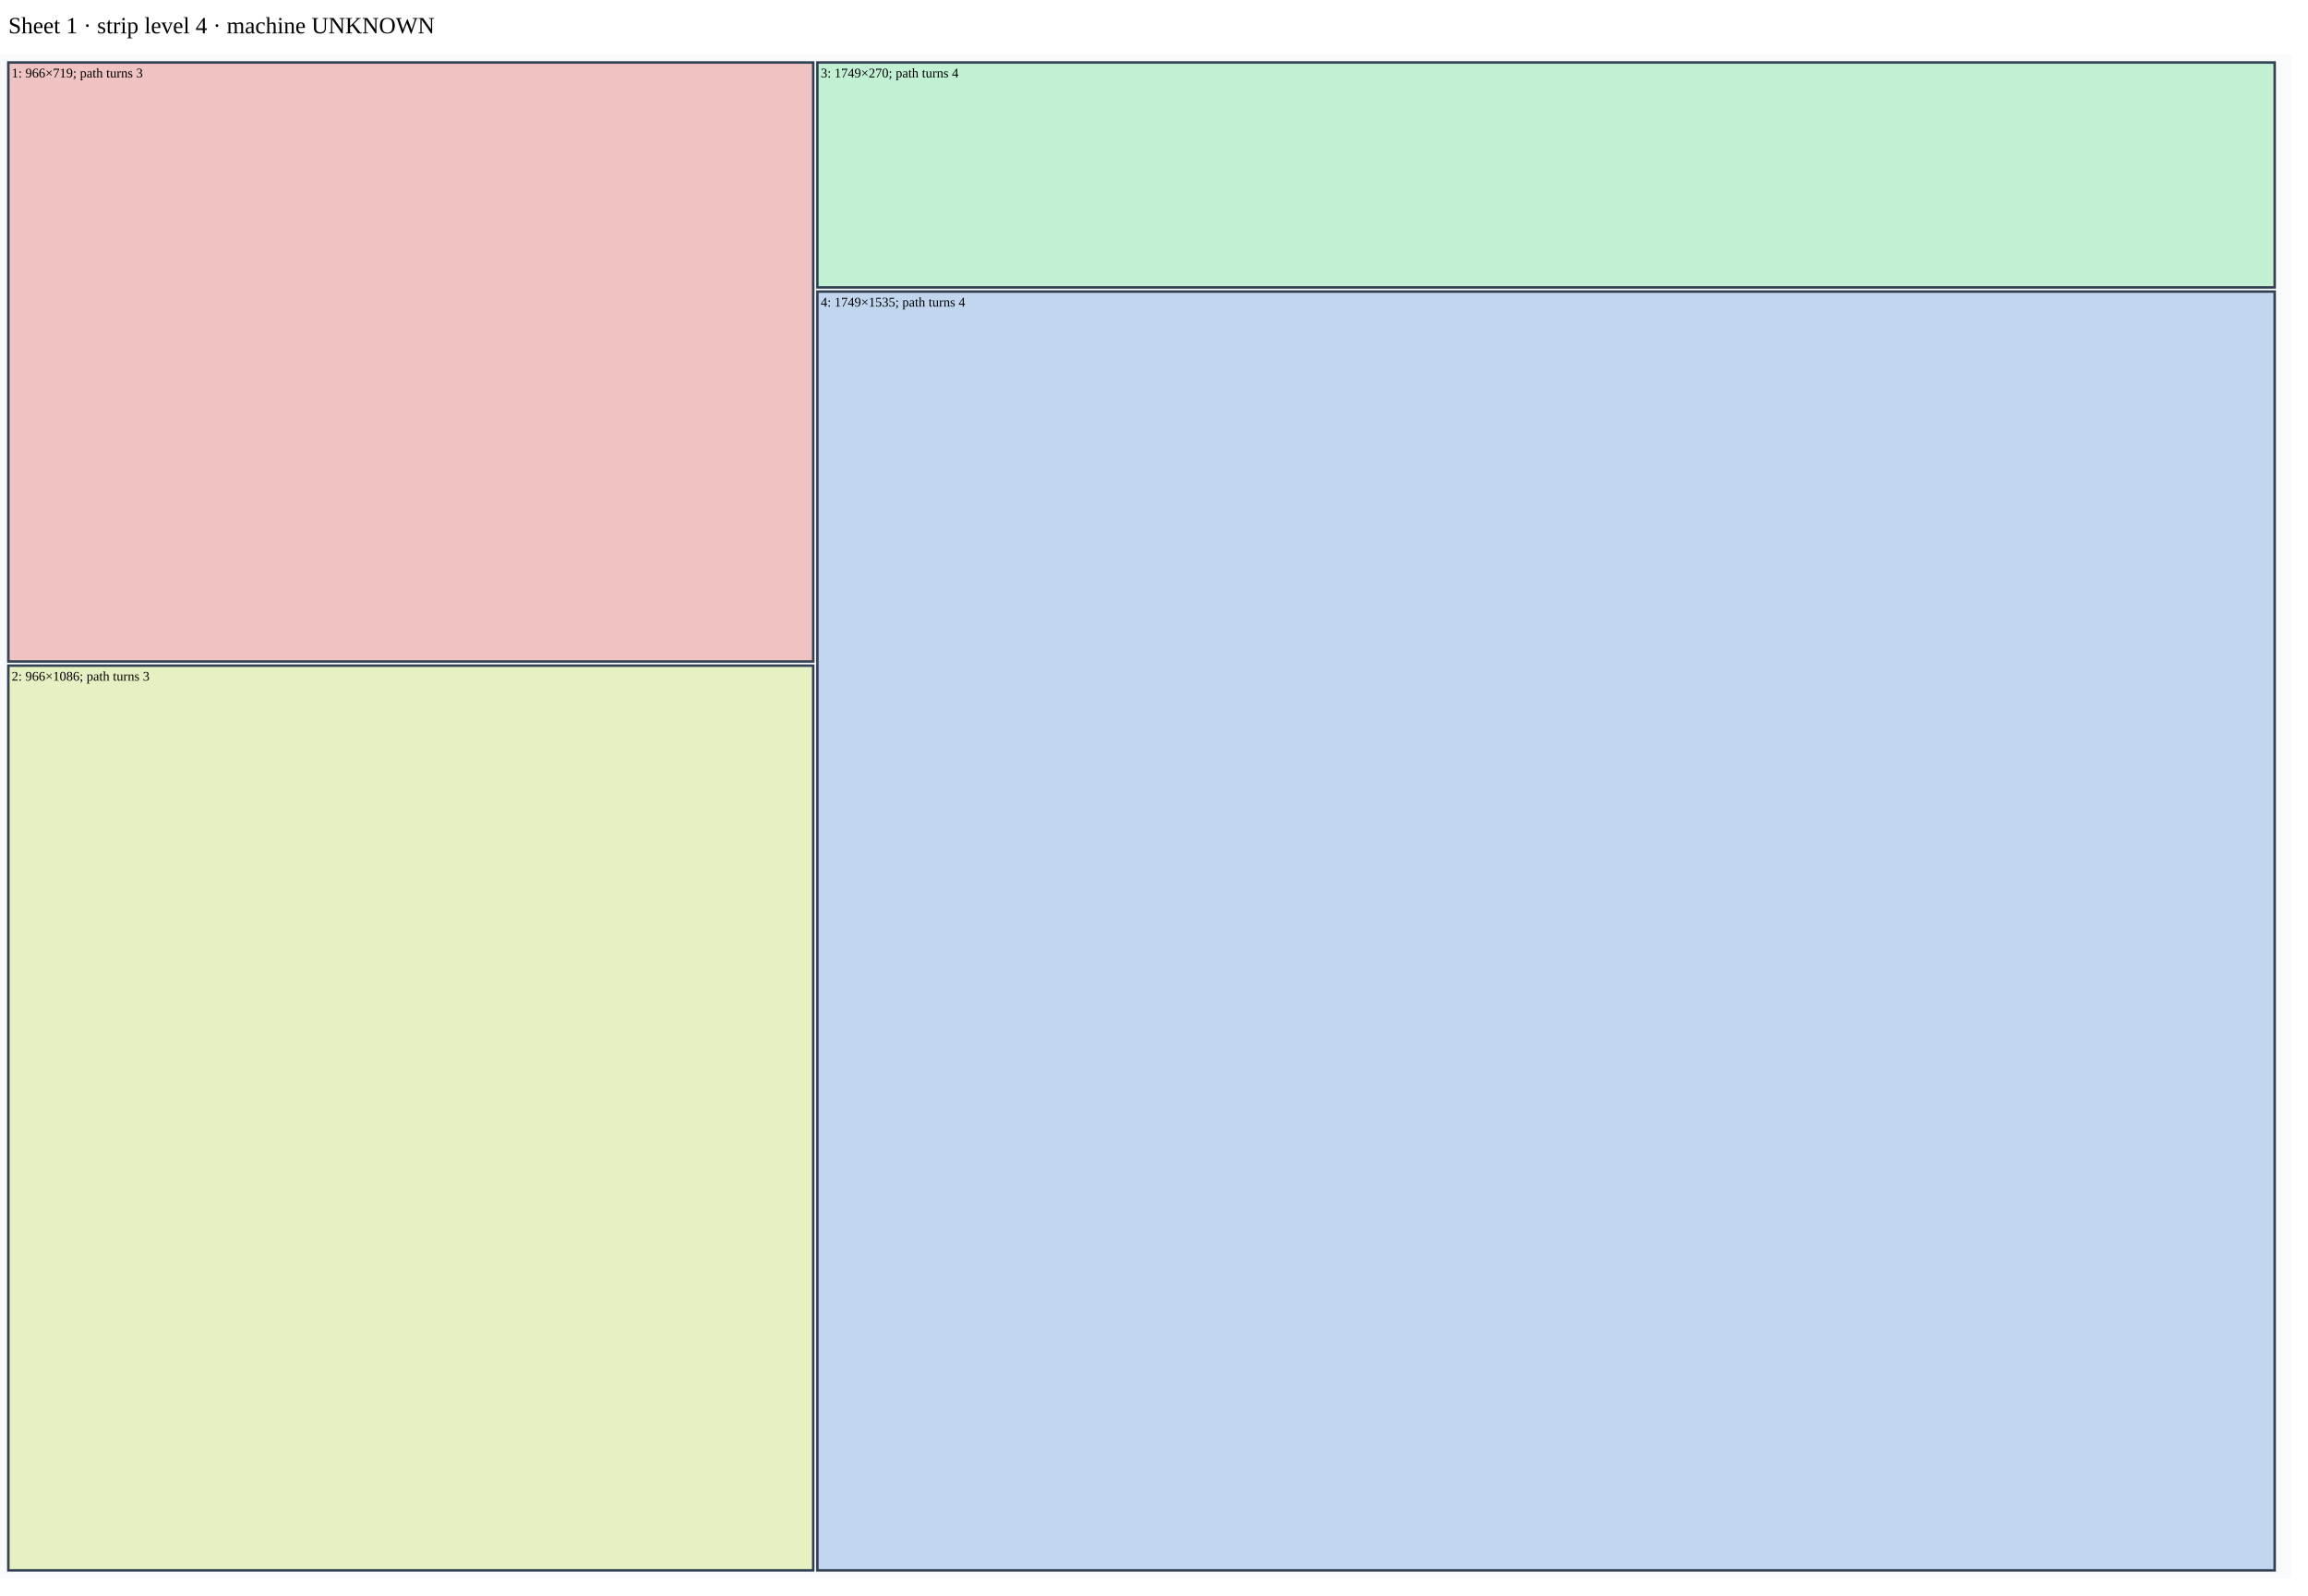
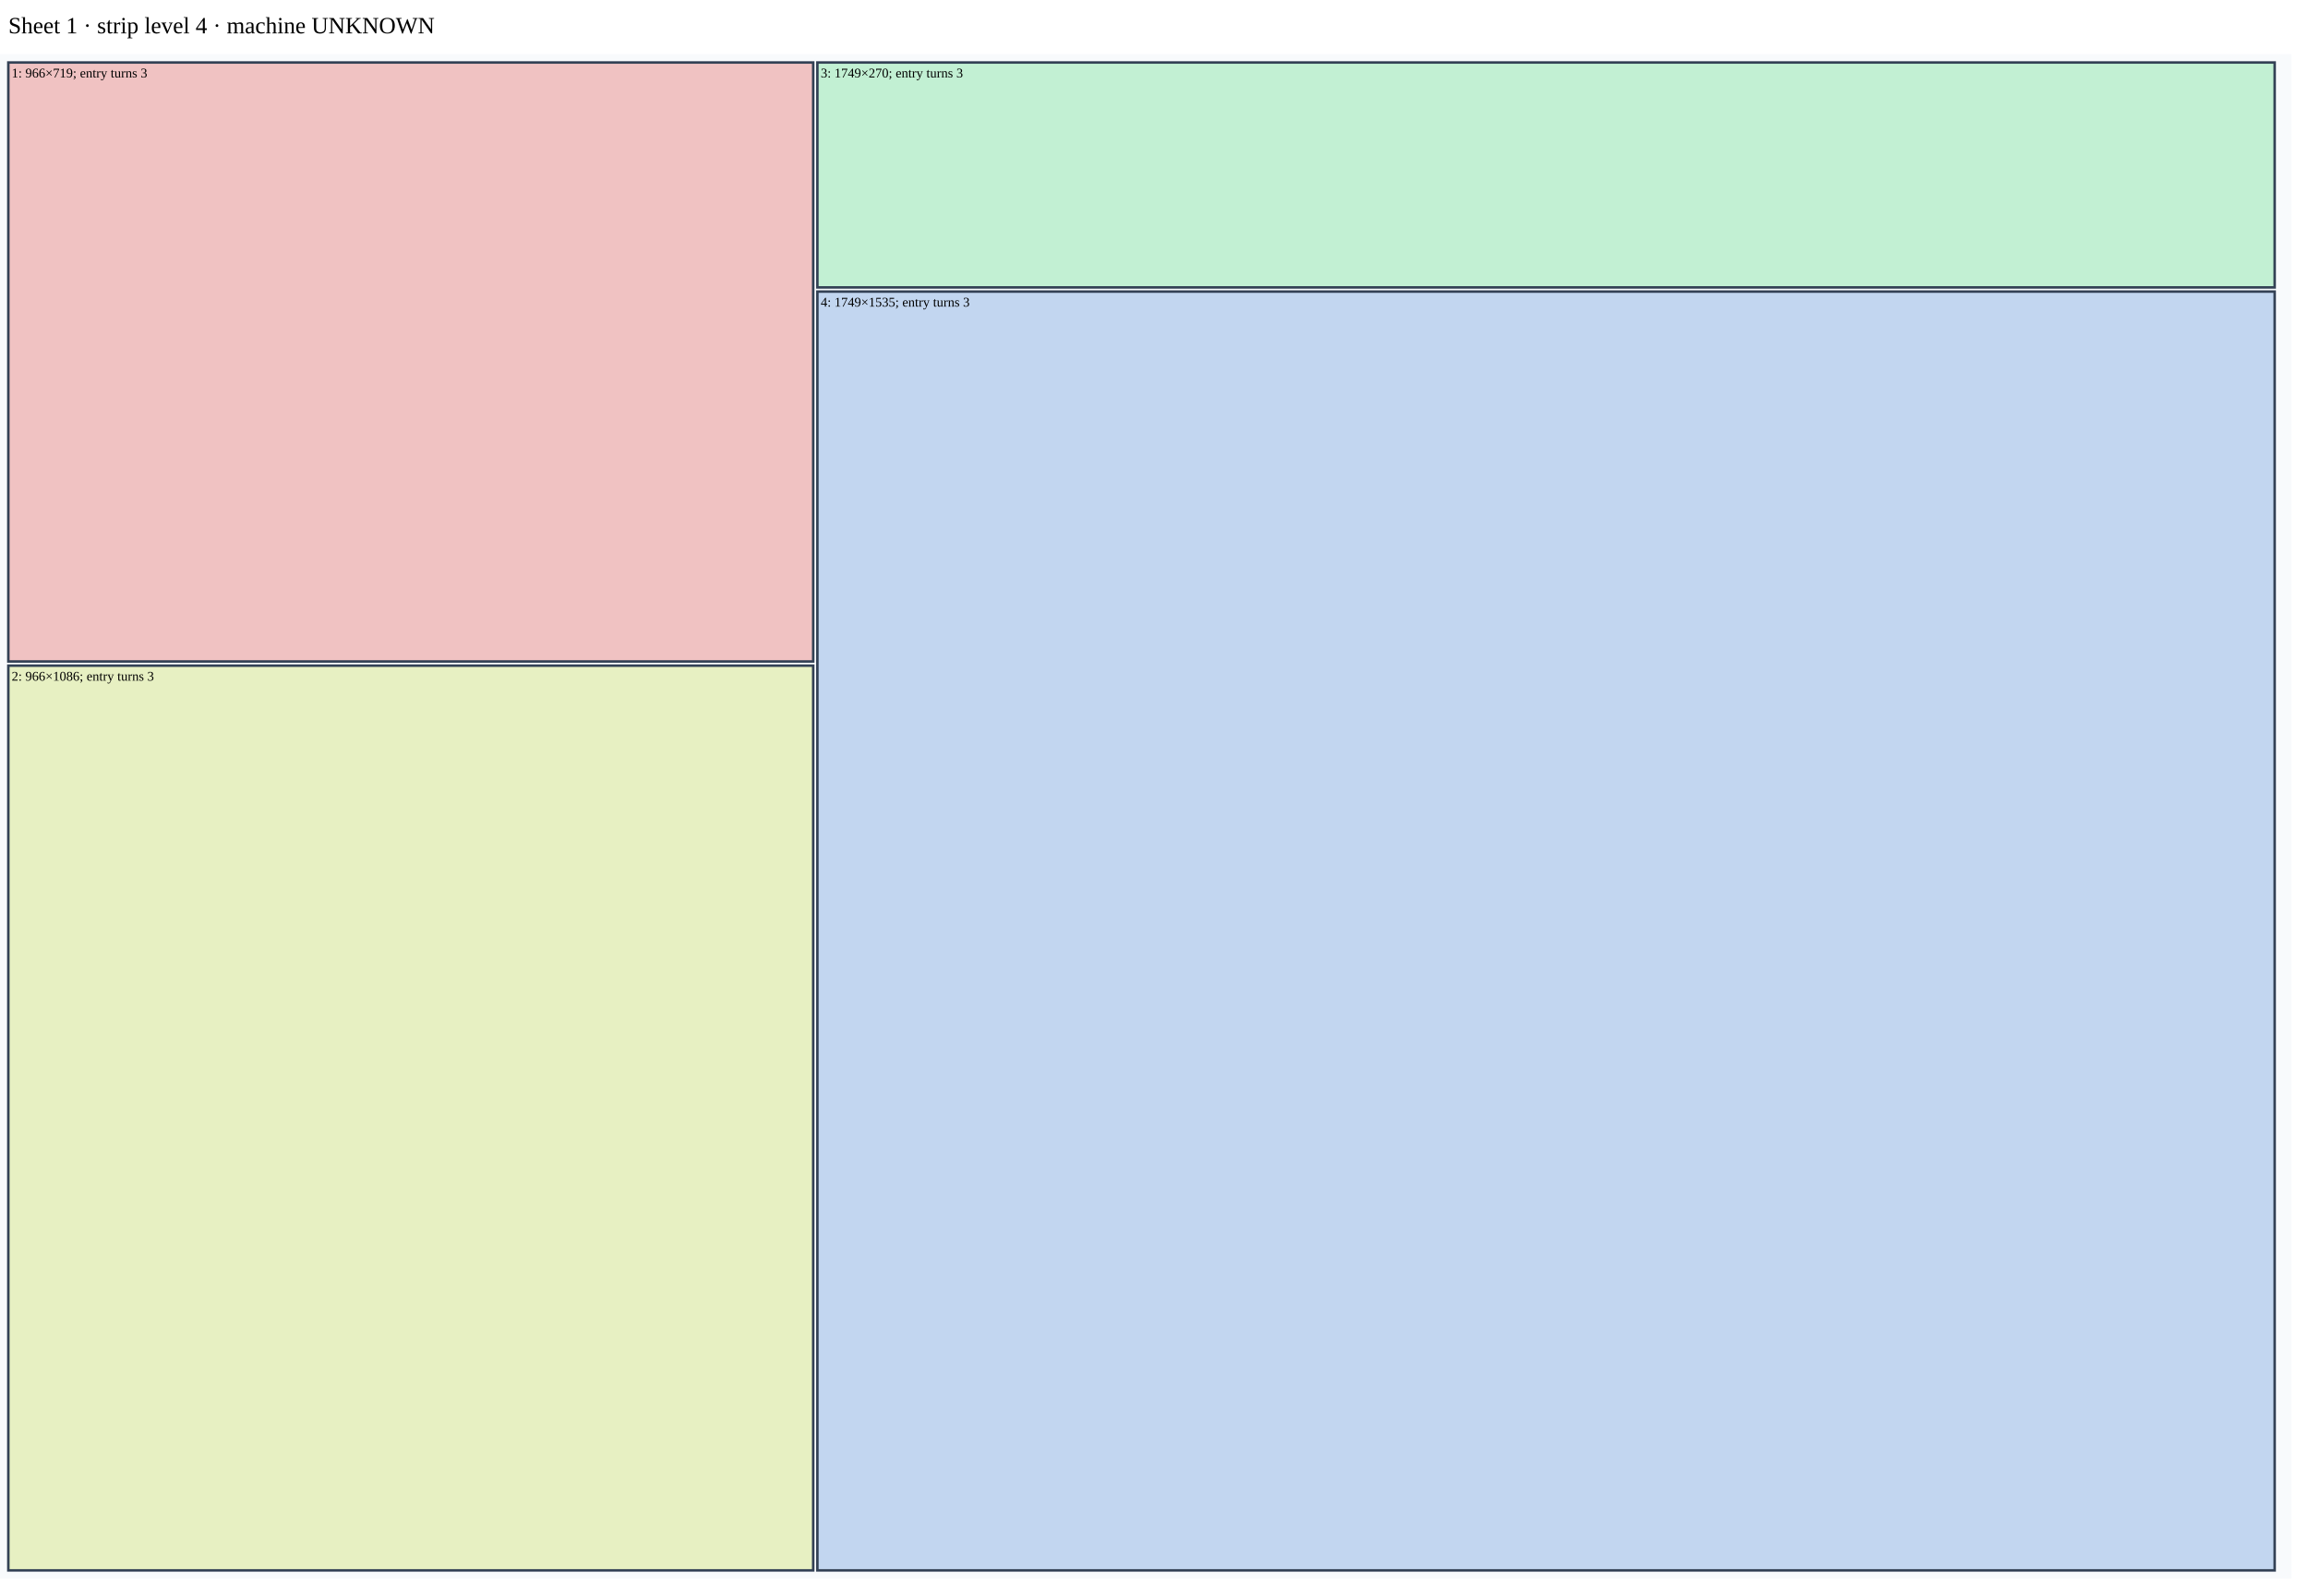
<svg xmlns="http://www.w3.org/2000/svg" viewBox="0 -65 2770 1915">
  <text x="10" y="-25" font-size="28">Sheet 1 · strip level 4 · machine UNKNOWN</text>
  <rect width="2750" height="1830" fill="#f8fafc" />
  <rect x="10" y="10" width="966" height="719" fill="hsl(0 60% 85%)" stroke="#334155" stroke-width="3" />
-   <text x="14" y="28" font-size="16">1: 966×719; path turns 3</text>
+   <text x="14" y="28" font-size="16">1: 966×719; entry turns 3</text>
  <rect x="10" y="734" width="966" height="1086" fill="hsl(71 60% 85%)" stroke="#334155" stroke-width="3" />
-   <text x="14" y="752" font-size="16">2: 966×1086; path turns 3</text>
+   <text x="14" y="752" font-size="16">2: 966×1086; entry turns 3</text>
  <rect x="981" y="10" width="1749" height="270" fill="hsl(142 60% 85%)" stroke="#334155" stroke-width="3" />
-   <text x="985" y="28" font-size="16">3: 1749×270; path turns 4</text>
+   <text x="985" y="28" font-size="16">3: 1749×270; entry turns 3</text>
  <rect x="981" y="285" width="1749" height="1535" fill="hsl(213 60% 85%)" stroke="#334155" stroke-width="3" />
-   <text x="985" y="303" font-size="16">4: 1749×1535; path turns 4</text>
+   <text x="985" y="303" font-size="16">4: 1749×1535; entry turns 3</text>
</svg>
